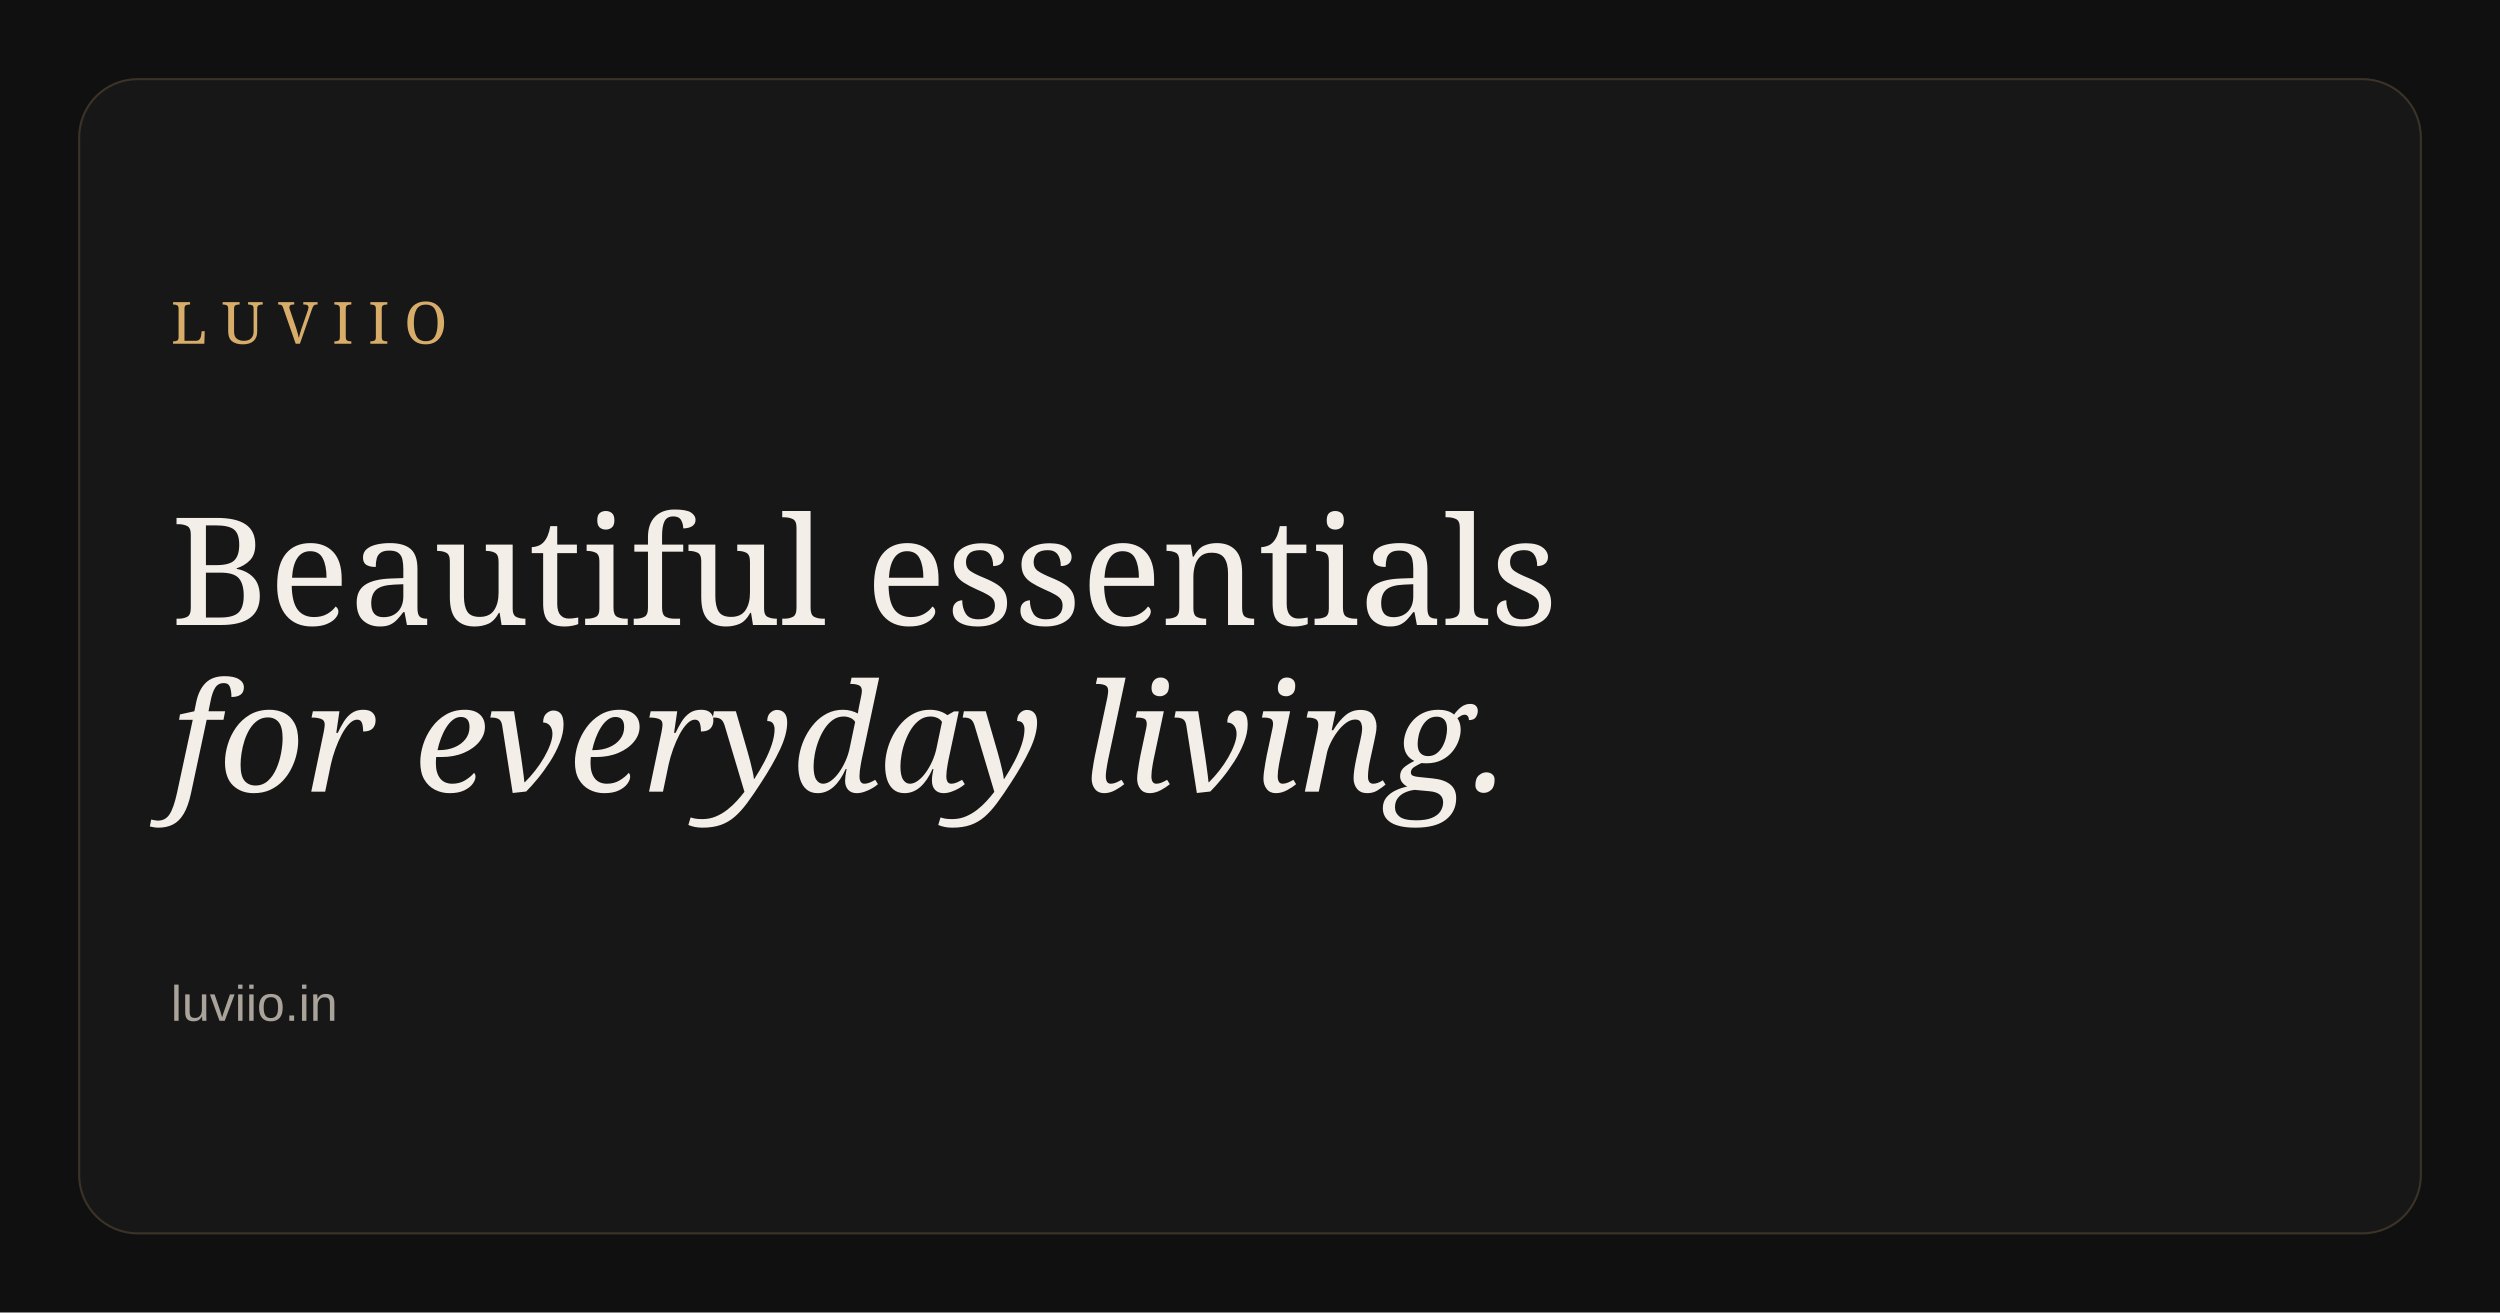
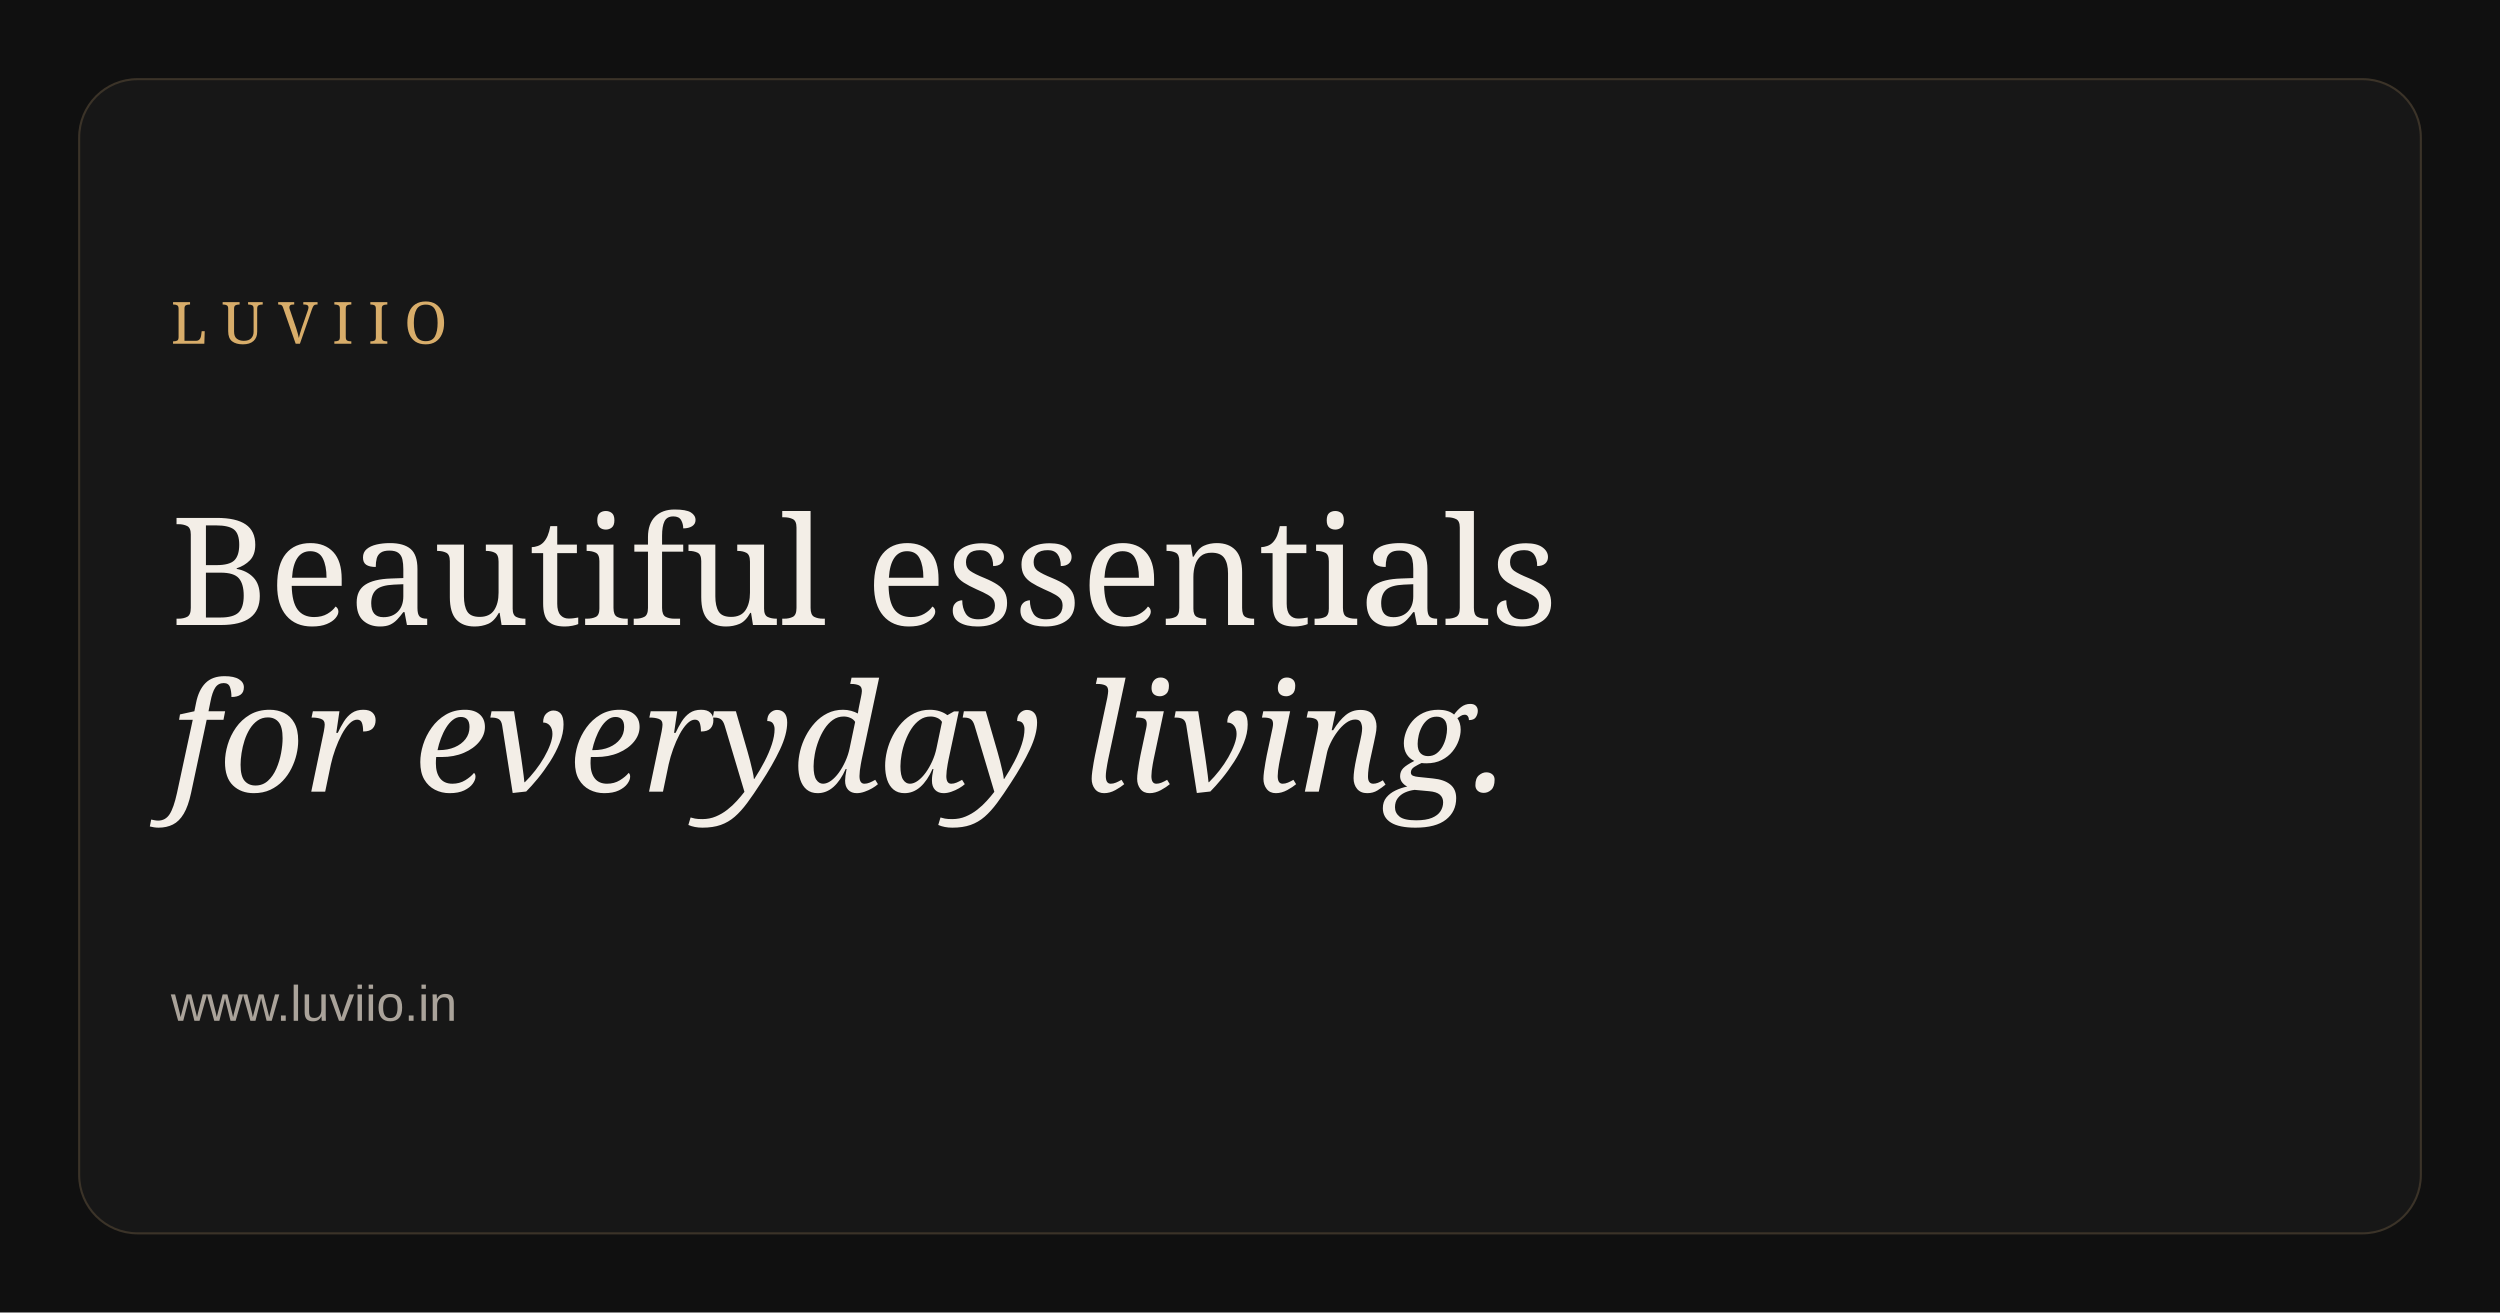
<svg xmlns="http://www.w3.org/2000/svg" width="1200" height="630" viewBox="0 0 1200 630">
  <rect width="1200" height="630" fill="#101010" />
  <rect x="38" y="38" width="1124" height="554" rx="28" fill="#171717" stroke="#3b3328" />
  <text x="82" y="165" fill="#d8ad6a" font-family="Georgia,serif" font-size="28" letter-spacing="7">LUVIIO</text>
  <text x="82" y="300" fill="#f3eee7" font-family="Georgia,serif" font-size="72">Beautiful essentials</text>
  <text x="82" y="380" fill="#f3eee7" font-family="Georgia,serif" font-size="72" font-style="italic">for everyday living.</text>
-   <text x="82" y="490" fill="#aaa39a" font-family="Arial,sans-serif" font-size="24">luviio.in</text>
+   <text x="82" y="490" fill="#aaa39a" font-family="Arial,sans-serif" font-size="24">www.luviio.in</text>
</svg>
